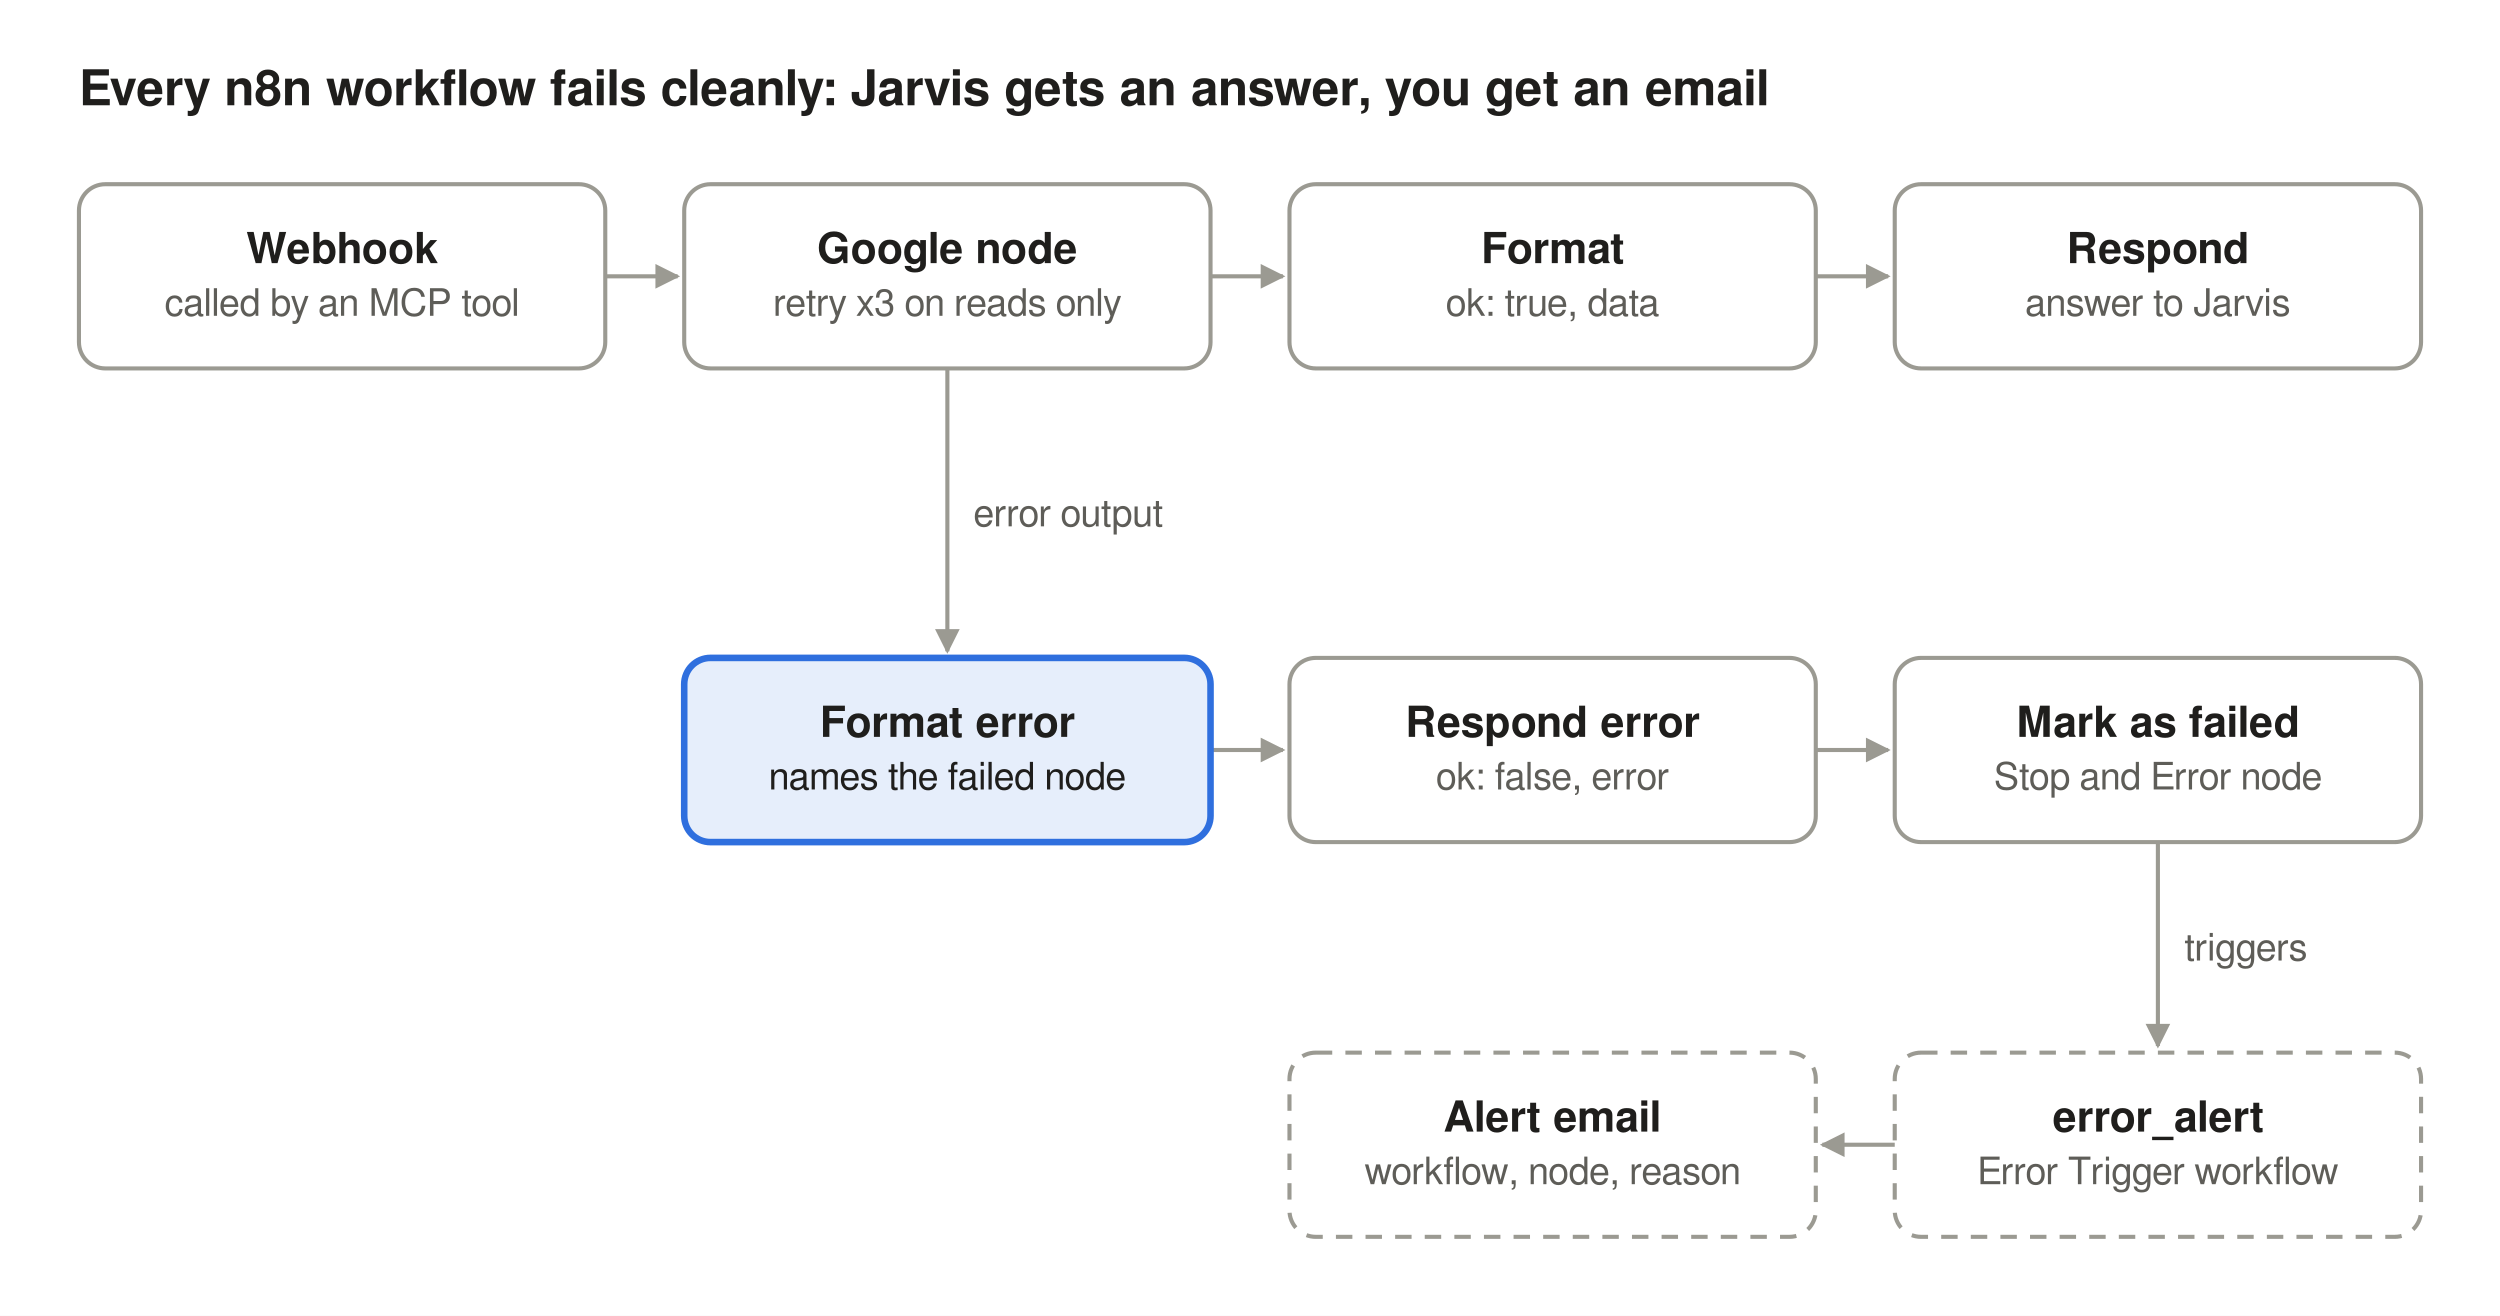
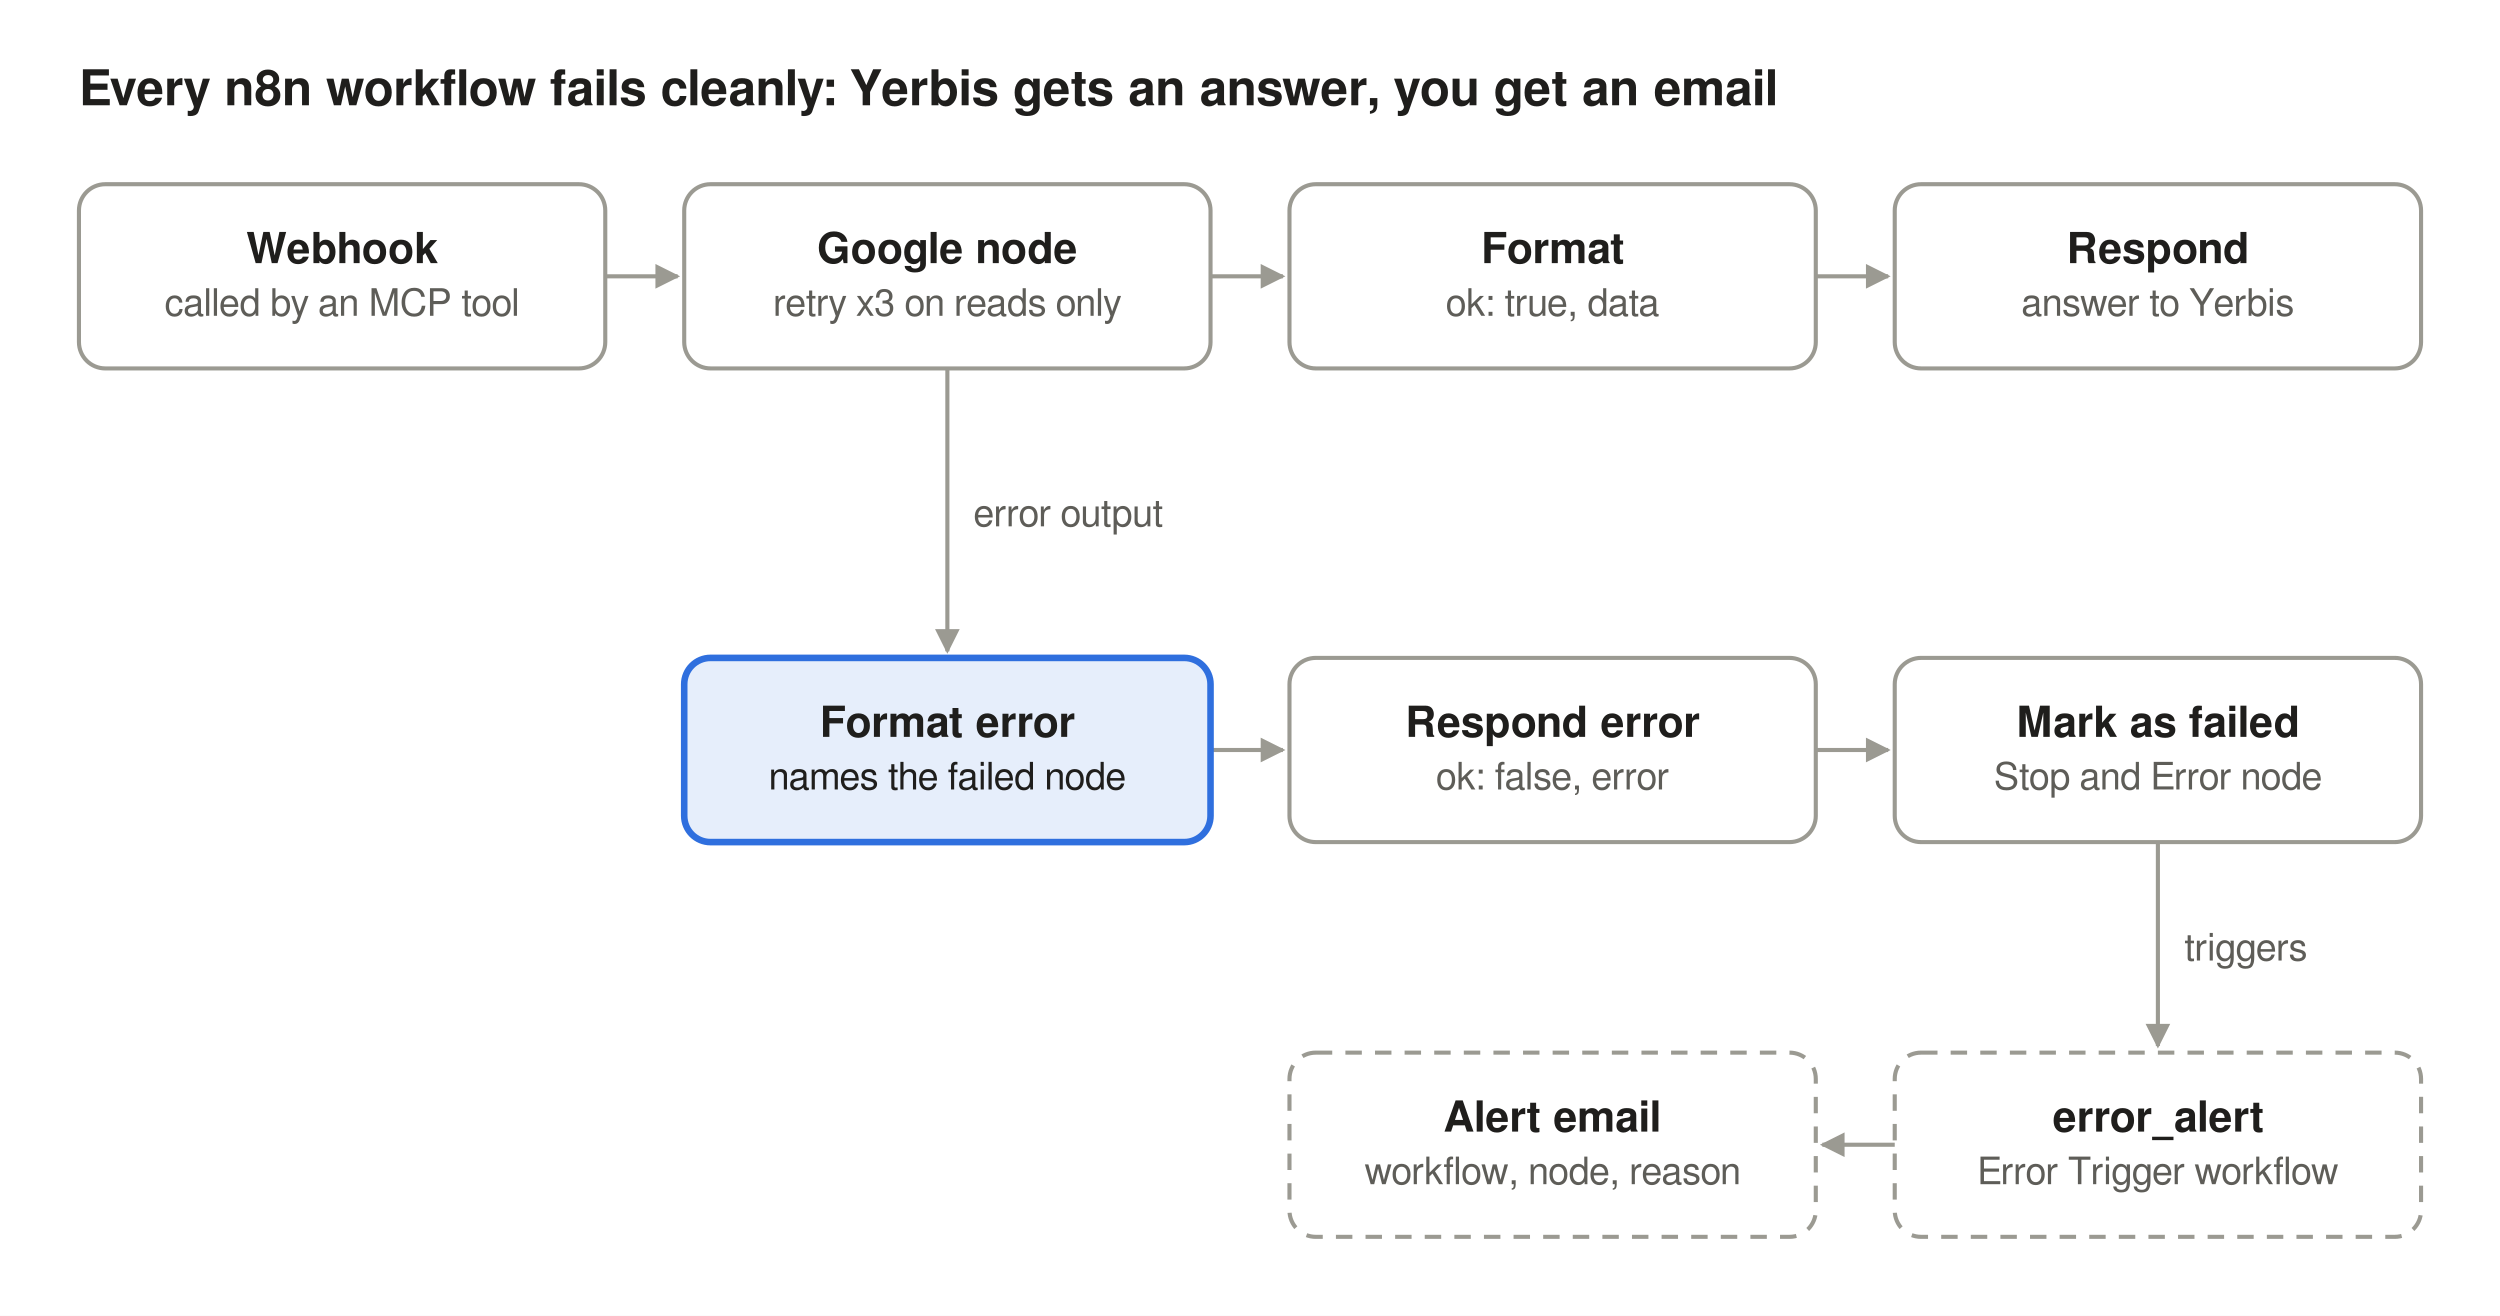
- <svg xmlns="http://www.w3.org/2000/svg" width="760" height="400" font-family="FreeSans, Helvetica, Arial, sans-serif" viewBox="0 0 760 400" role="img" aria-label="Every n8n workflow fails cleanly: Jarvis gets an answer, you get an email" font-size="13">
+ <svg xmlns="http://www.w3.org/2000/svg" width="760" height="400" font-family="FreeSans, Helvetica, Arial, sans-serif" viewBox="0 0 760 400" role="img" aria-label="Every n8n workflow fails cleanly: Yerbis gets an answer, you get an email" font-size="13">
  <rect width="760" height="400" fill="#ffffff" />
  <defs>
    <marker id="ef-arrow" viewBox="0 0 10 10" refX="9" refY="5" markerWidth="6" markerHeight="6" orient="auto-start-reverse">
      <path d="M0 0L10 5L0 10z" fill="#9b9a92" />
    </marker>
  </defs>
-   <text x="24" y="32" font-size="15" font-weight="600" fill="#1f1e1c">Every n8n workflow fails cleanly: Jarvis gets an answer, you get an email</text>
+   <text x="24" y="32" font-size="15" font-weight="600" fill="#1f1e1c">Every n8n workflow fails cleanly: Yerbis gets an answer, you get an email</text>
  <g fill="none" stroke="#9b9a92" stroke-width="1.25">
    <path d="M184 84H206" marker-end="url(#ef-arrow)" />
    <path d="M368 84H390" marker-end="url(#ef-arrow)" />
    <path d="M552 84H574" marker-end="url(#ef-arrow)" />
    <path d="M288 112V198" marker-end="url(#ef-arrow)" />
    <path d="M368 228H390" marker-end="url(#ef-arrow)" />
    <path d="M552 228H574" marker-end="url(#ef-arrow)" />
    <path d="M656 256V318" marker-end="url(#ef-arrow)" />
    <path d="M576 348H554" marker-end="url(#ef-arrow)" />
  </g>
  <text x="296" y="160" font-size="11.5" fill="#5e5d58">error output</text>
  <text x="664" y="292" font-size="11.5" fill="#5e5d58">triggers</text>
  <g>
    <rect x="24" y="56" width="160" height="56" rx="8" fill="none" fill-opacity="1" stroke="#9b9a92" stroke-width="1.25" stroke-dasharray="none" />
    <text x="104" y="80" text-anchor="middle" font-weight="600" fill="#1f1e1c">Webhook</text>
    <text x="104" y="96" text-anchor="middle" font-size="11.5" fill="#5e5d58">called by an MCP tool</text>
  </g>
  <g>
    <rect x="208" y="56" width="160" height="56" rx="8" fill="none" fill-opacity="1" stroke="#9b9a92" stroke-width="1.25" stroke-dasharray="none" />
    <text x="288" y="80" text-anchor="middle" font-weight="600" fill="#1f1e1c">Google node</text>
    <text x="288" y="96" text-anchor="middle" font-size="11.5" fill="#5e5d58">retry x3 on reads only</text>
  </g>
  <g>
    <rect x="392" y="56" width="160" height="56" rx="8" fill="none" fill-opacity="1" stroke="#9b9a92" stroke-width="1.25" stroke-dasharray="none" />
    <text x="472" y="80" text-anchor="middle" font-weight="600" fill="#1f1e1c">Format</text>
    <text x="472" y="96" text-anchor="middle" font-size="11.5" fill="#5e5d58">ok: true, data</text>
  </g>
  <g>
    <rect x="576" y="56" width="160" height="56" rx="8" fill="none" fill-opacity="1" stroke="#9b9a92" stroke-width="1.25" stroke-dasharray="none" />
    <text x="656" y="80" text-anchor="middle" font-weight="600" fill="#1f1e1c">Respond</text>
-     <text x="656" y="96" text-anchor="middle" font-size="11.5" fill="#5e5d58">answer to Jarvis</text>
+     <text x="656" y="96" text-anchor="middle" font-size="11.5" fill="#5e5d58">answer to Yerbis</text>
  </g>
  <g>
    <rect x="208" y="200" width="160" height="56" rx="8" fill="#2f6fde" fill-opacity="0.12" stroke="#2f6fde" stroke-width="2" stroke-dasharray="none" />
    <text x="288" y="224" text-anchor="middle" font-weight="600" fill="#1f1e1c">Format error</text>
    <text x="288" y="240" text-anchor="middle" font-size="11.5" fill="#1f1e1c">names the failed node</text>
  </g>
  <g>
    <rect x="392" y="200" width="160" height="56" rx="8" fill="none" fill-opacity="1" stroke="#9b9a92" stroke-width="1.25" stroke-dasharray="none" />
    <text x="472" y="224" text-anchor="middle" font-weight="600" fill="#1f1e1c">Respond error</text>
    <text x="472" y="240" text-anchor="middle" font-size="11.5" fill="#5e5d58">ok: false, error</text>
  </g>
  <g>
    <rect x="576" y="200" width="160" height="56" rx="8" fill="none" fill-opacity="1" stroke="#9b9a92" stroke-width="1.25" stroke-dasharray="none" />
    <text x="656" y="224" text-anchor="middle" font-weight="600" fill="#1f1e1c">Mark as failed</text>
    <text x="656" y="240" text-anchor="middle" font-size="11.5" fill="#5e5d58">Stop and Error node</text>
  </g>
  <g>
    <rect x="576" y="320" width="160" height="56" rx="8" fill="none" fill-opacity="1" stroke="#9b9a92" stroke-width="1.25" stroke-dasharray="5 4" />
    <text x="656" y="344" text-anchor="middle" font-weight="600" fill="#1f1e1c">error_alert</text>
    <text x="656" y="360" text-anchor="middle" font-size="11.5" fill="#5e5d58">Error Trigger workflow</text>
  </g>
  <g>
    <rect x="392" y="320" width="160" height="56" rx="8" fill="none" fill-opacity="1" stroke="#9b9a92" stroke-width="1.25" stroke-dasharray="5 4" />
    <text x="472" y="344" text-anchor="middle" font-weight="600" fill="#1f1e1c">Alert email</text>
    <text x="472" y="360" text-anchor="middle" font-size="11.5" fill="#5e5d58">workflow, node, reason</text>
  </g>
</svg>
